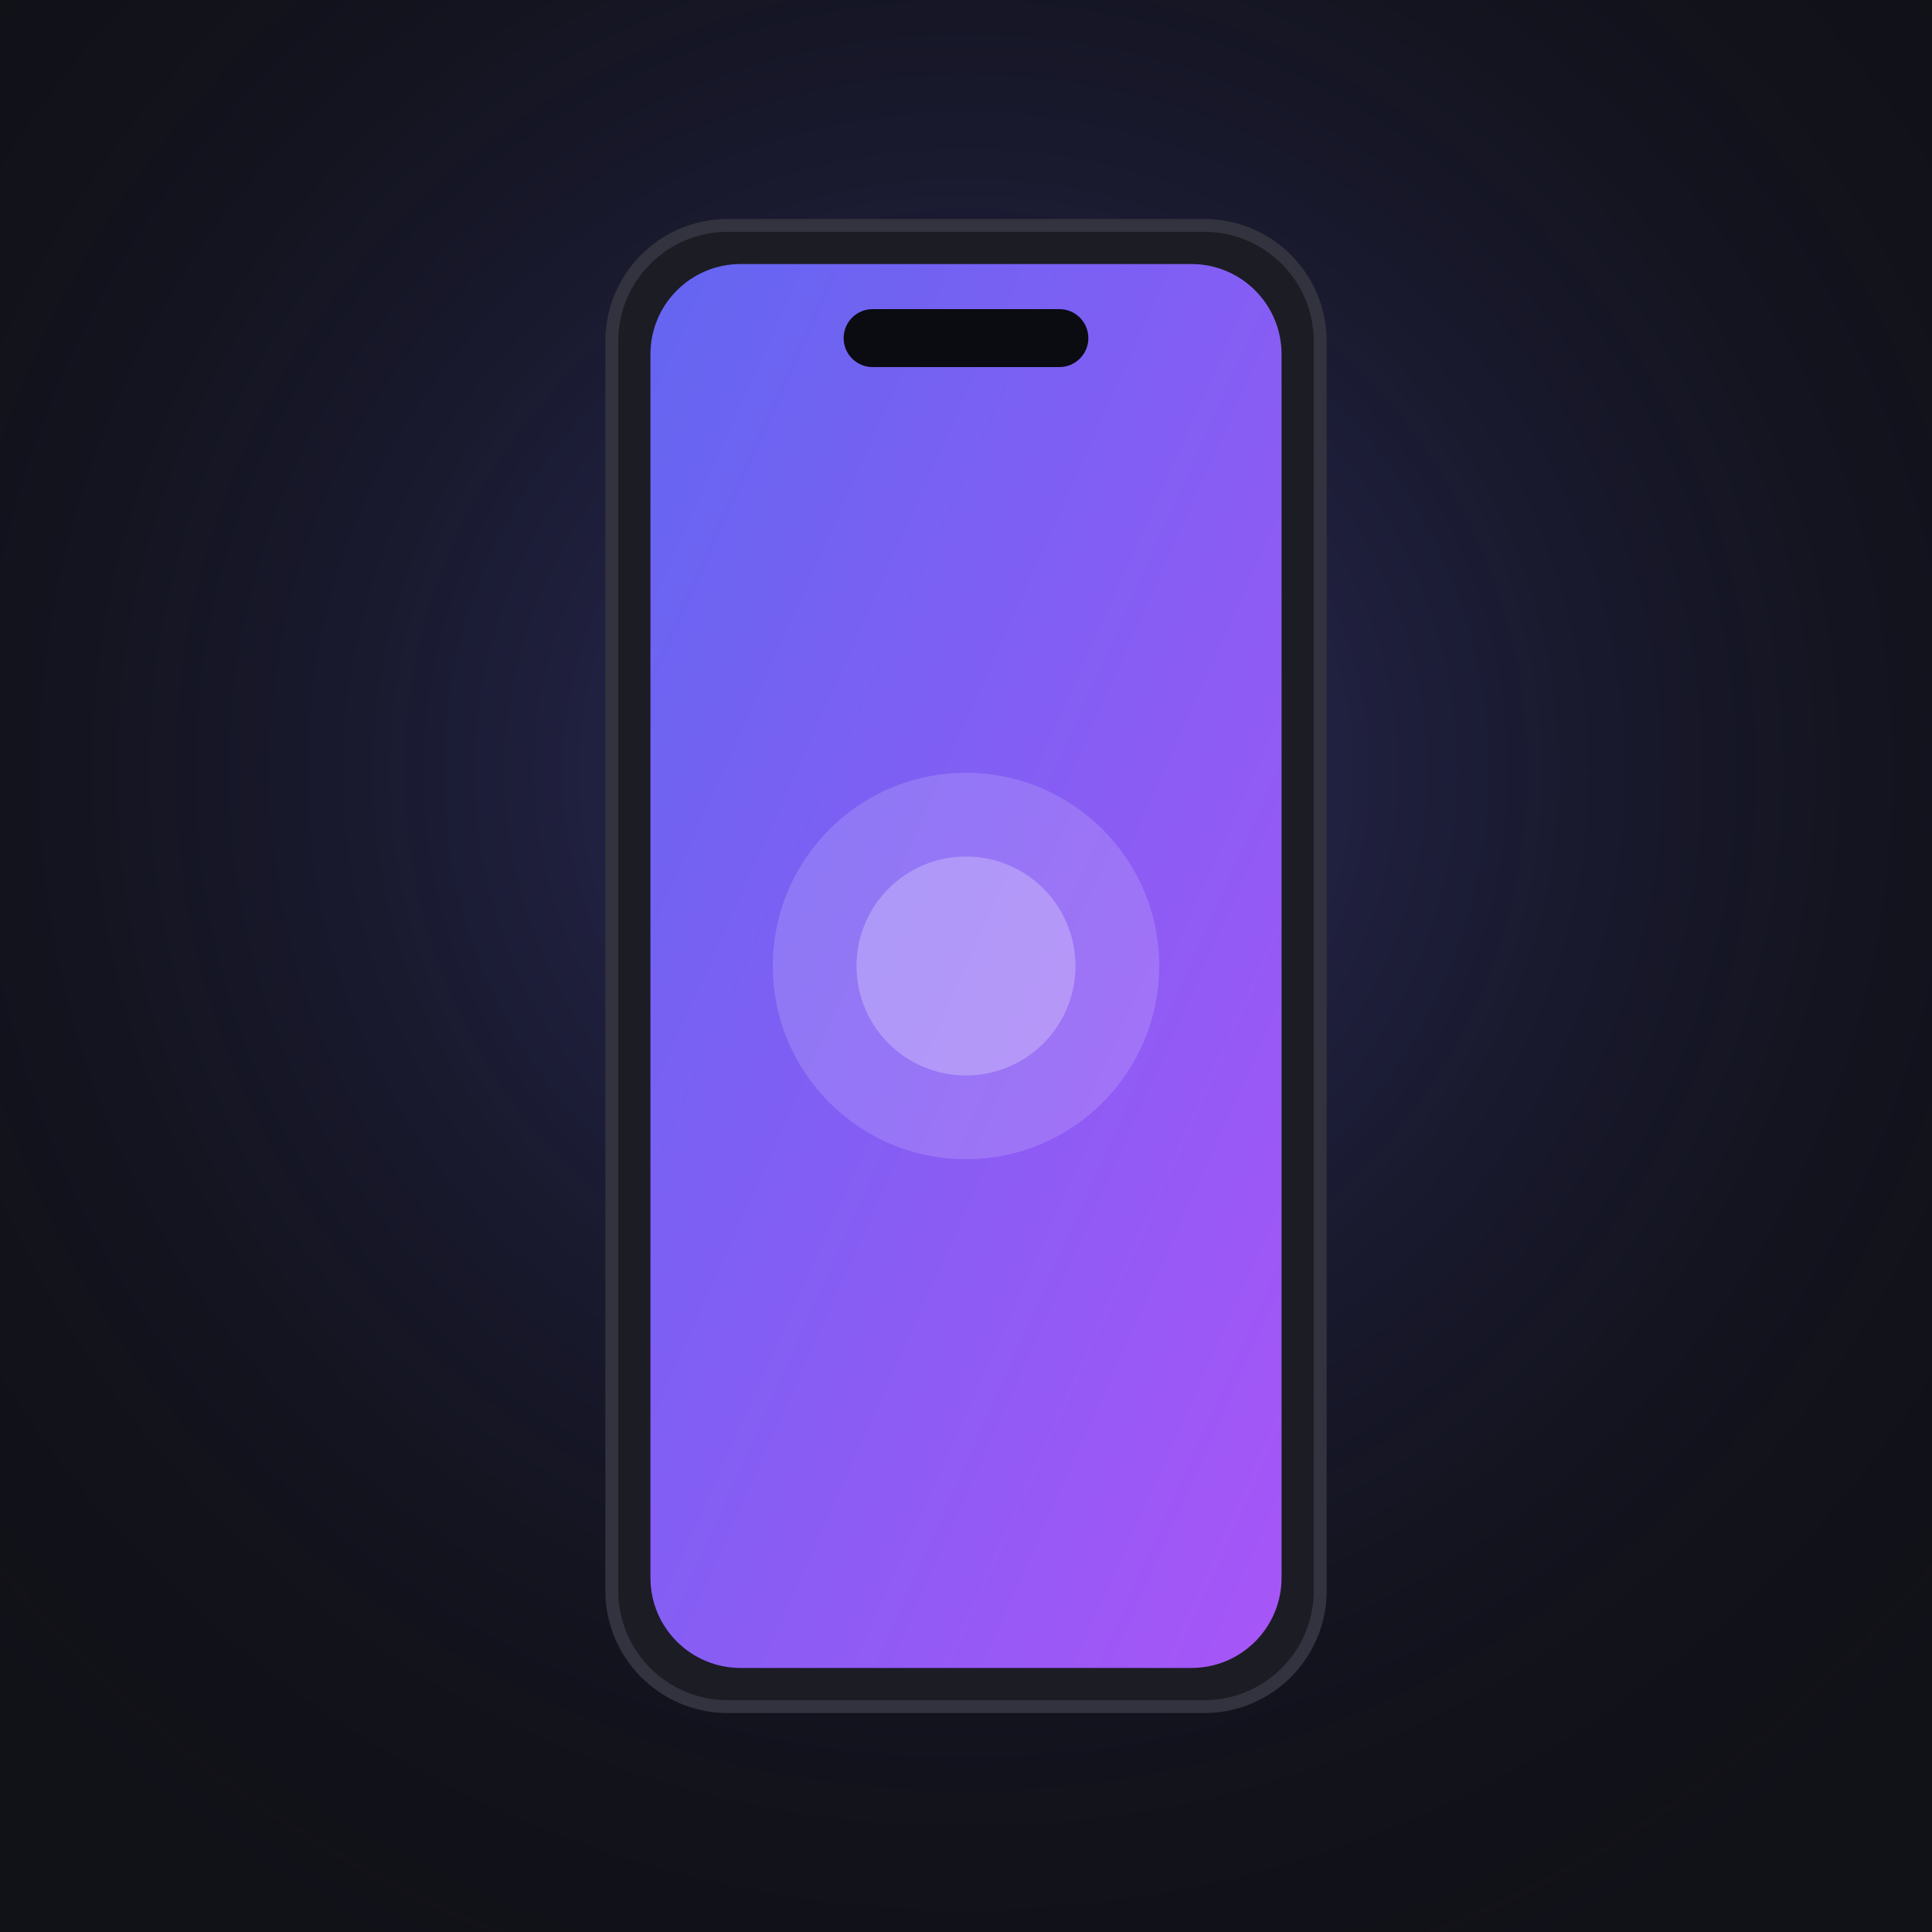
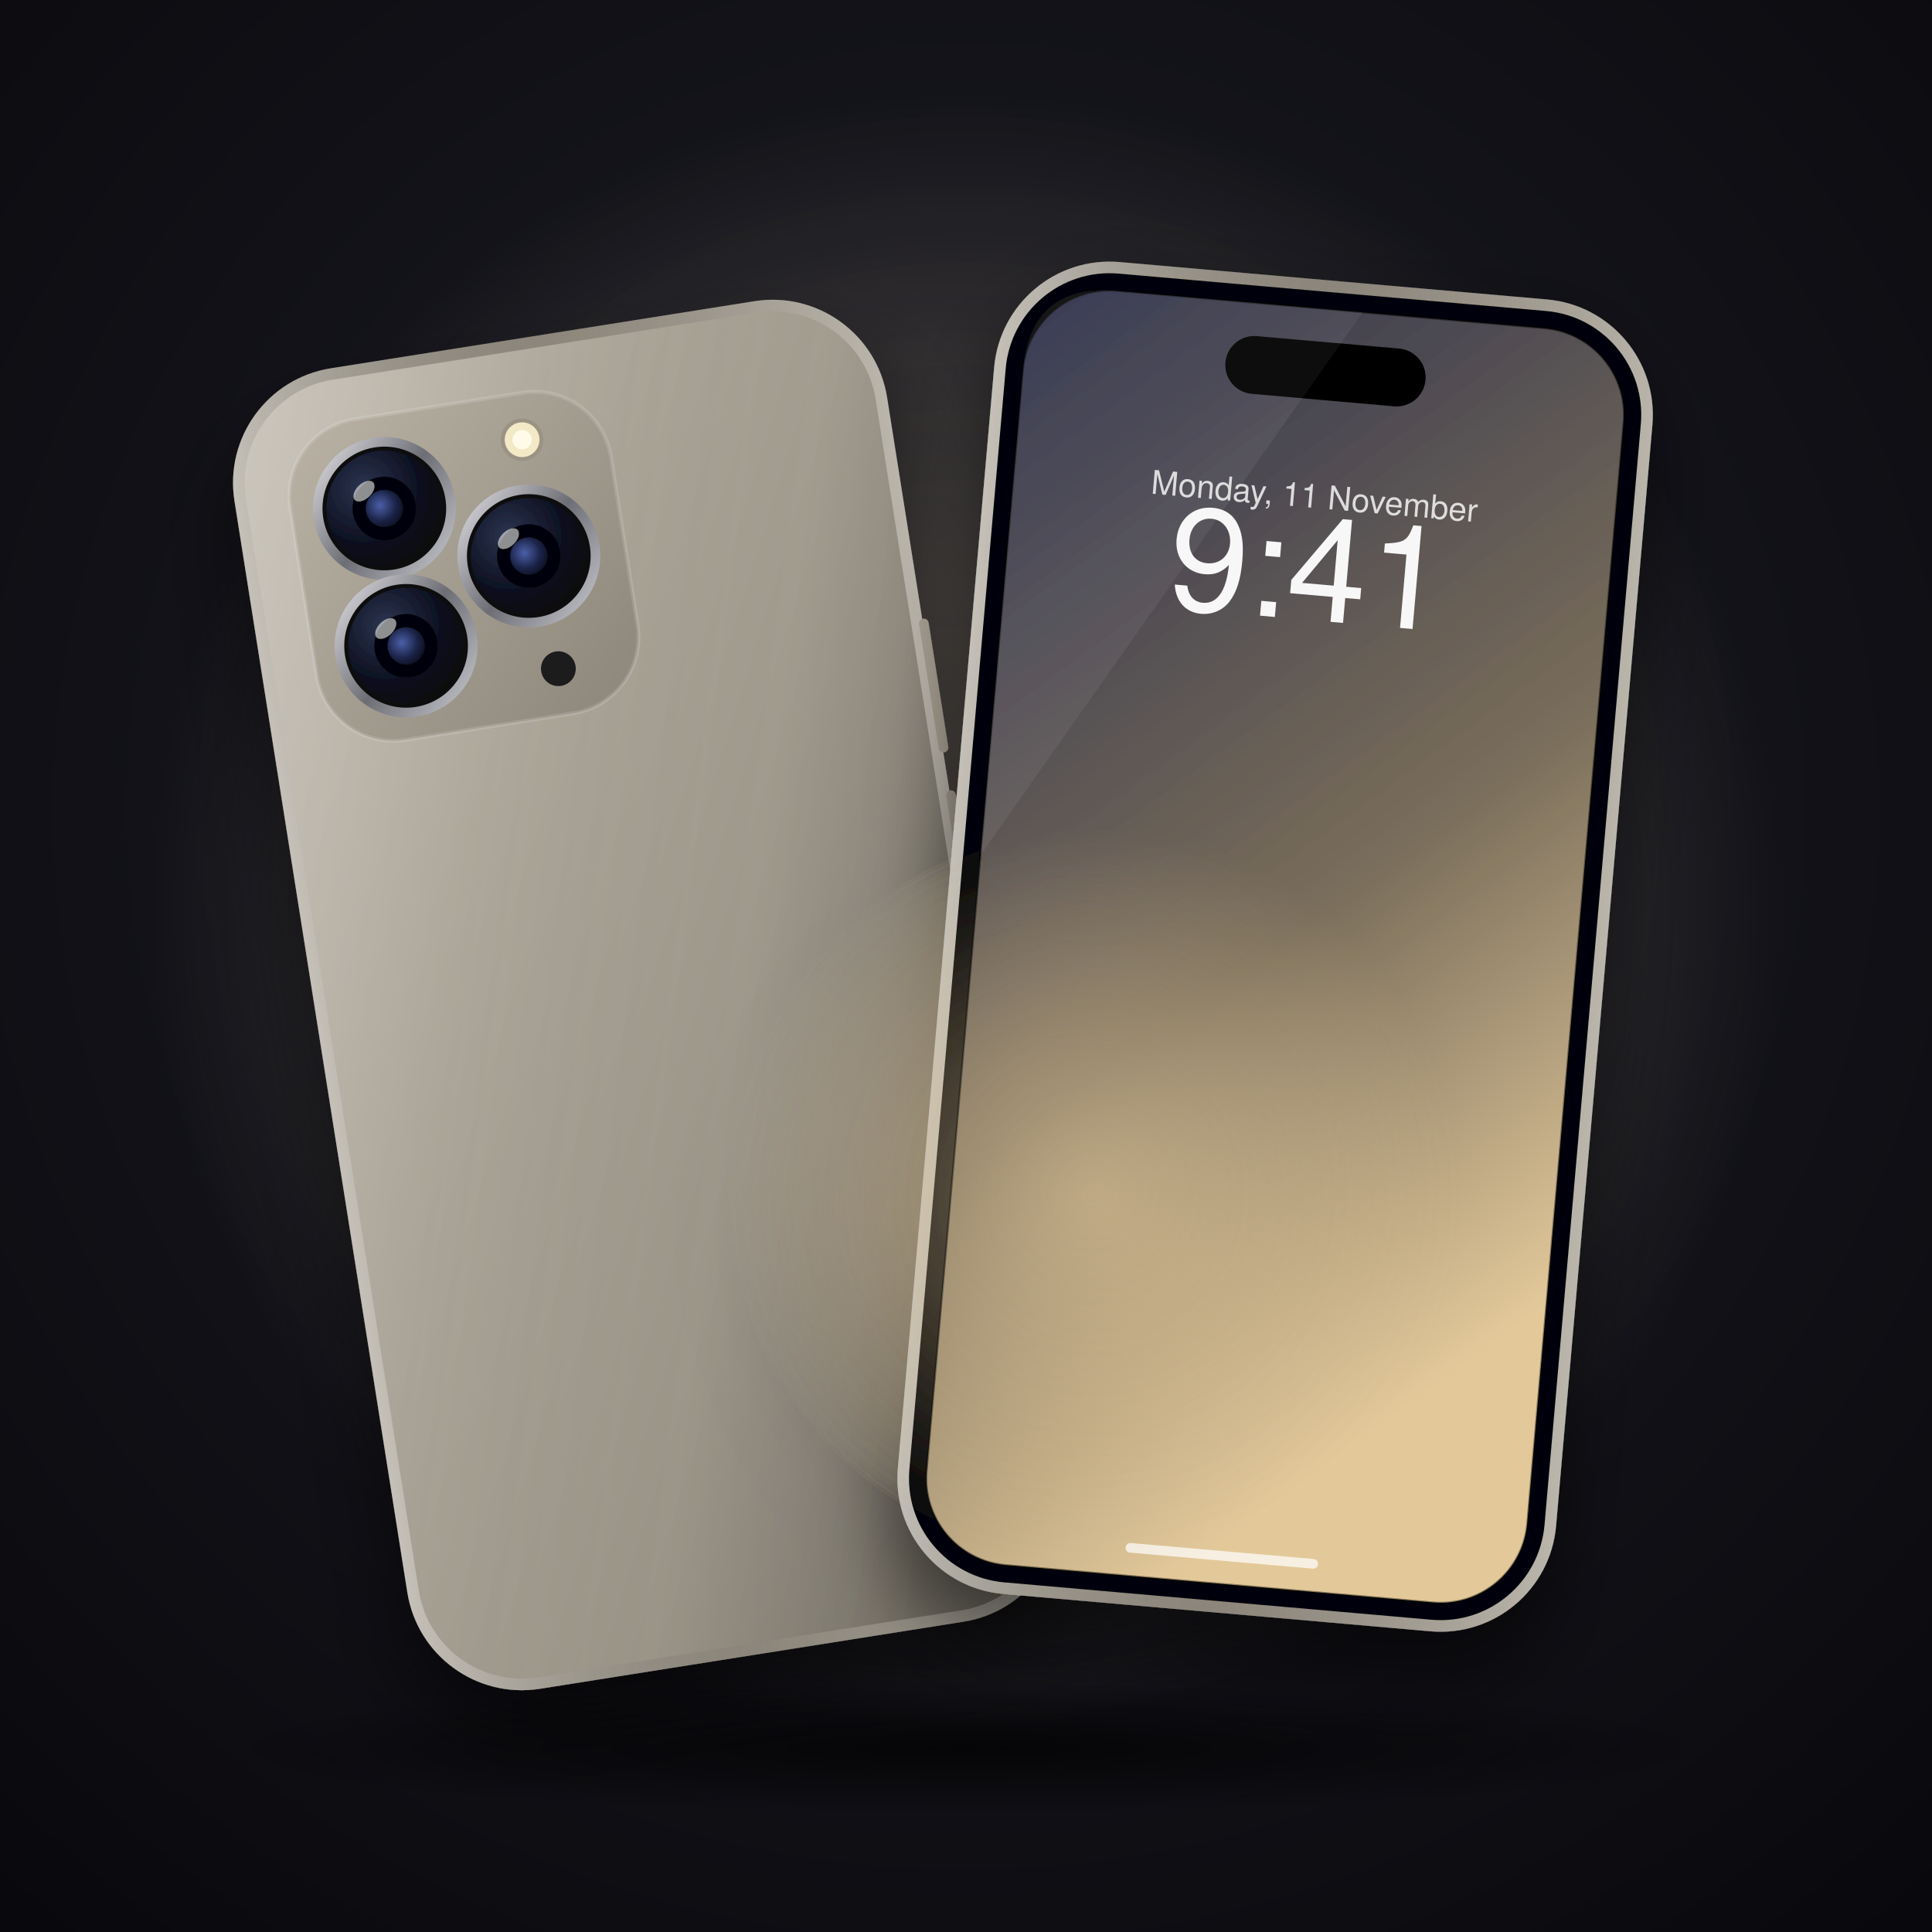
- <svg xmlns="http://www.w3.org/2000/svg" viewBox="0 0 600 600">
+ <svg xmlns="http://www.w3.org/2000/svg" viewBox="0 0 1000 1000" width="1000" height="1000">
  <defs>
-     <linearGradient id="g" x1="0" y1="0" x2="1" y2="1">
-       <stop offset="0" stop-color="#6366f1" />
-       <stop offset="1" stop-color="#a855f7" />
+     <radialGradient id="bg" cx=".5" cy=".42" r=".75">
+       <stop offset="0" stop-color="#1d1d26" />
+       <stop offset="1" stop-color="#09090d" />
+     </radialGradient>
+     <radialGradient id="halo" cx=".5" cy=".5" r=".5">
+       <stop offset="0" stop-color="#c9b99a" stop-opacity=".45" />
+       <stop offset="1" stop-color="#c9b99a" stop-opacity="0" />
+     </radialGradient>
+     <linearGradient id="body" x1="0" y1="0" x2="1" y2="1">
+       <stop offset="0" stop-color="#b9b2a5" />
+       <stop offset="1" stop-color="#8c867a" />
    </linearGradient>
-     <radialGradient id="bg" cx=".5" cy=".4" r=".7">
-       <stop offset="0" stop-color="#6366f1" stop-opacity=".35" />
-       <stop offset="1" stop-color="#0b0b12" stop-opacity="0" />
+     <linearGradient id="gloss" x1="0" y1="0" x2="1" y2="0.6">
+       <stop offset="0" stop-color="#fff" stop-opacity=".28" />
+       <stop offset=".35" stop-color="#fff" stop-opacity=".04" />
+       <stop offset=".7" stop-color="#000" stop-opacity="0" />
+       <stop offset="1" stop-color="#000" stop-opacity=".18" />
+     </linearGradient>
+     <linearGradient id="frameSheen" x1="0" y1="0" x2="1" y2="0">
+       <stop offset="0" stop-color="#fff" stop-opacity=".35" />
+       <stop offset=".5" stop-color="#000" stop-opacity=".15" />
+       <stop offset="1" stop-color="#fff" stop-opacity=".25" />
+     </linearGradient>
+     <linearGradient id="bump" x1="0" y1="0" x2="1" y2="1">
+       <stop offset="0" stop-color="#b9b2a5" />
+       <stop offset="1" stop-color="#8c867a" />
+     </linearGradient>
+     <linearGradient id="ring" x1="0" y1="0" x2="1" y2="1">
+       <stop offset="0" stop-color="#e8e8ec" />
+       <stop offset=".5" stop-color="#6d6d75" />
+       <stop offset="1" stop-color="#cfcfd6" />
+     </linearGradient>
+     <radialGradient id="glass" cx=".35" cy=".3" r=".8">
+       <stop offset="0" stop-color="#2c3550" />
+       <stop offset=".6" stop-color="#0d1020" />
+       <stop offset="1" stop-color="#05060a" />
    </radialGradient>
+     <radialGradient id="iris" cx=".4" cy=".4" r=".7">
+       <stop offset="0" stop-color="#4b5fa8" />
+       <stop offset=".6" stop-color="#1c2448" />
+       <stop offset="1" stop-color="#0a0d1c" />
+     </radialGradient>
+     <linearGradient id="wall" x1="0" y1="0" x2="0.4" y2="1">
+       <stop offset="0" stop-color="#2b2e4a" />
+       <stop offset=".6" stop-color="#7a6e5b" />
+       <stop offset="1" stop-color="#e3c99a" />
+     </linearGradient>
+     <radialGradient id="blob" cx=".5" cy=".5" r=".5">
+       <stop offset="0" stop-color="#e3c99a" stop-opacity=".7" />
+       <stop offset="1" stop-color="#e3c99a" stop-opacity="0" />
+     </radialGradient>
+     <radialGradient id="shadow" cx=".5" cy=".5" r=".5">
+       <stop offset="0" stop-color="#000" stop-opacity=".7" />
+       <stop offset="1" stop-color="#000" stop-opacity="0" />
+     </radialGradient>
+     <filter id="drop" x="-30%" y="-30%" width="160%" height="160%">
+       <feDropShadow dx="0" dy="24" stdDeviation="22" flood-color="#000" flood-opacity=".55" />
+     </filter>
  </defs>
-   <rect width="600" height="600" fill="#111118" />
-   <rect width="600" height="600" fill="url(#bg)" />
-   <rect x="190" y="70" width="220" height="460" rx="36" fill="#1c1c24" stroke="#33333f" stroke-width="4" />
-   <rect x="202" y="82" width="196" height="436" rx="28" fill="url(#g)" />
-   <rect x="262" y="96" width="76" height="18" rx="9" fill="#0b0b12" />
-   <circle cx="300" cy="300" r="60" fill="#fff" fill-opacity=".15" />
-   <circle cx="300" cy="300" r="34" fill="#fff" fill-opacity=".25" />
+   <rect width="1000" height="1000" fill="url(#bg)" />
+   <circle cx="500" cy="470" r="420" fill="url(#halo)" />
+   <ellipse cx="500" cy="905" rx="380" ry="34" fill="url(#shadow)" />
+   <g filter="url(#drop)" transform="translate(170 175) rotate(-9 165 340)">
+     <g>
+       <rect x="-6" y="-6" width="342" height="692" rx="60" fill="#a49d90" />
+       <rect x="-6" y="-6" width="342" height="692" rx="60" fill="url(#frameSheen)" />
+       <rect x="0" y="0" width="330" height="680" rx="54" fill="url(#body)" />
+       <rect x="0" y="0" width="330" height="680" rx="54" fill="url(#gloss)" />
+       <rect x="22" y="22" width="168" height="168" rx="40" fill="url(#bump)" stroke="#ffffff22" stroke-width="2" />
+       <circle cx="70" cy="70" r="37" fill="url(#ring)" />
+       <circle cx="70" cy="70" r="32" fill="#0b0c10" />
+       <circle cx="70" cy="70" r="30" fill="url(#glass)" />
+       <circle cx="70" cy="70" r="16.5" fill="#05060a" />
+       <circle cx="70" cy="70" r="9.6" fill="url(#iris)" />
+       <ellipse cx="61" cy="59.5" rx="6.6" ry="3.9" fill="#fff" opacity=".55" transform="rotate(-35 61 59.5)" />
+       <circle cx="70" cy="142" r="37" fill="url(#ring)" />
+       <circle cx="70" cy="142" r="32" fill="#0b0c10" />
+       <circle cx="70" cy="142" r="30" fill="url(#glass)" />
+       <circle cx="70" cy="142" r="16.5" fill="#05060a" />
+       <circle cx="70" cy="142" r="9.6" fill="url(#iris)" />
+       <ellipse cx="61" cy="131.5" rx="6.6" ry="3.9" fill="#fff" opacity=".55" transform="rotate(-35 61 131.5)" />
+       <circle cx="140" cy="106" r="37" fill="url(#ring)" />
+       <circle cx="140" cy="106" r="32" fill="#0b0c10" />
+       <circle cx="140" cy="106" r="30" fill="url(#glass)" />
+       <circle cx="140" cy="106" r="16.5" fill="#05060a" />
+       <circle cx="140" cy="106" r="9.6" fill="url(#iris)" />
+       <ellipse cx="131" cy="95.5" rx="6.6" ry="3.9" fill="#fff" opacity=".55" transform="rotate(-35 131 95.5)" />
+       <circle cx="146" cy="46" r="10" fill="#f3e9c6" stroke="#9a9384" stroke-width="2" />
+       <circle cx="146" cy="46" r="5" fill="#fffbe8" />
+       <circle cx="146" cy="166" r="9" fill="#1b1b1f" />
+       <rect x="334" y="170" width="5" height="70" rx="2.5" fill="#a49d90" />
+       <rect x="334" y="260" width="5" height="44" rx="2.5" fill="#a49d90" />
+     </g>
+   </g>
+   <g filter="url(#drop)" transform="translate(495 150) rotate(5 165 340)">
+     <g>
+       <rect x="-6" y="-6" width="342" height="692" rx="60" fill="#a49d90" />
+       <rect x="-6" y="-6" width="342" height="692" rx="60" fill="url(#frameSheen)" />
+       <rect x="0" y="0" width="330" height="680" rx="54" fill="#050507" />
+       <rect x="9" y="9" width="312" height="662" rx="45" fill="url(#wall)" />
+       <circle cx="82.5" cy="476" r="190" fill="url(#blob)" opacity=".8" />
+       <rect x="9" y="9" width="312" height="662" rx="45" fill="none" stroke="#000" stroke-opacity=".4" />
+       <text x="165" y="170" text-anchor="middle" font-family="Helvetica, Arial, sans-serif" font-size="74" font-weight="300" fill="#fff" opacity=".95">9:41</text>
+       <text x="165" y="112" text-anchor="middle" font-family="Helvetica, Arial, sans-serif" font-size="17" fill="#fff" opacity=".8">Monday, 11 November</text>
+       <rect x="113" y="26" width="104" height="30" rx="15" fill="#000" />
+       <rect x="115" y="654" width="100" height="5" rx="2.5" fill="#fff" opacity=".7" />
+       <path d="M9 54 Q9 9 54 9 L181.5 9 L9 306 Z" fill="#fff" opacity=".06" />
+     </g>
+   </g>
</svg>
